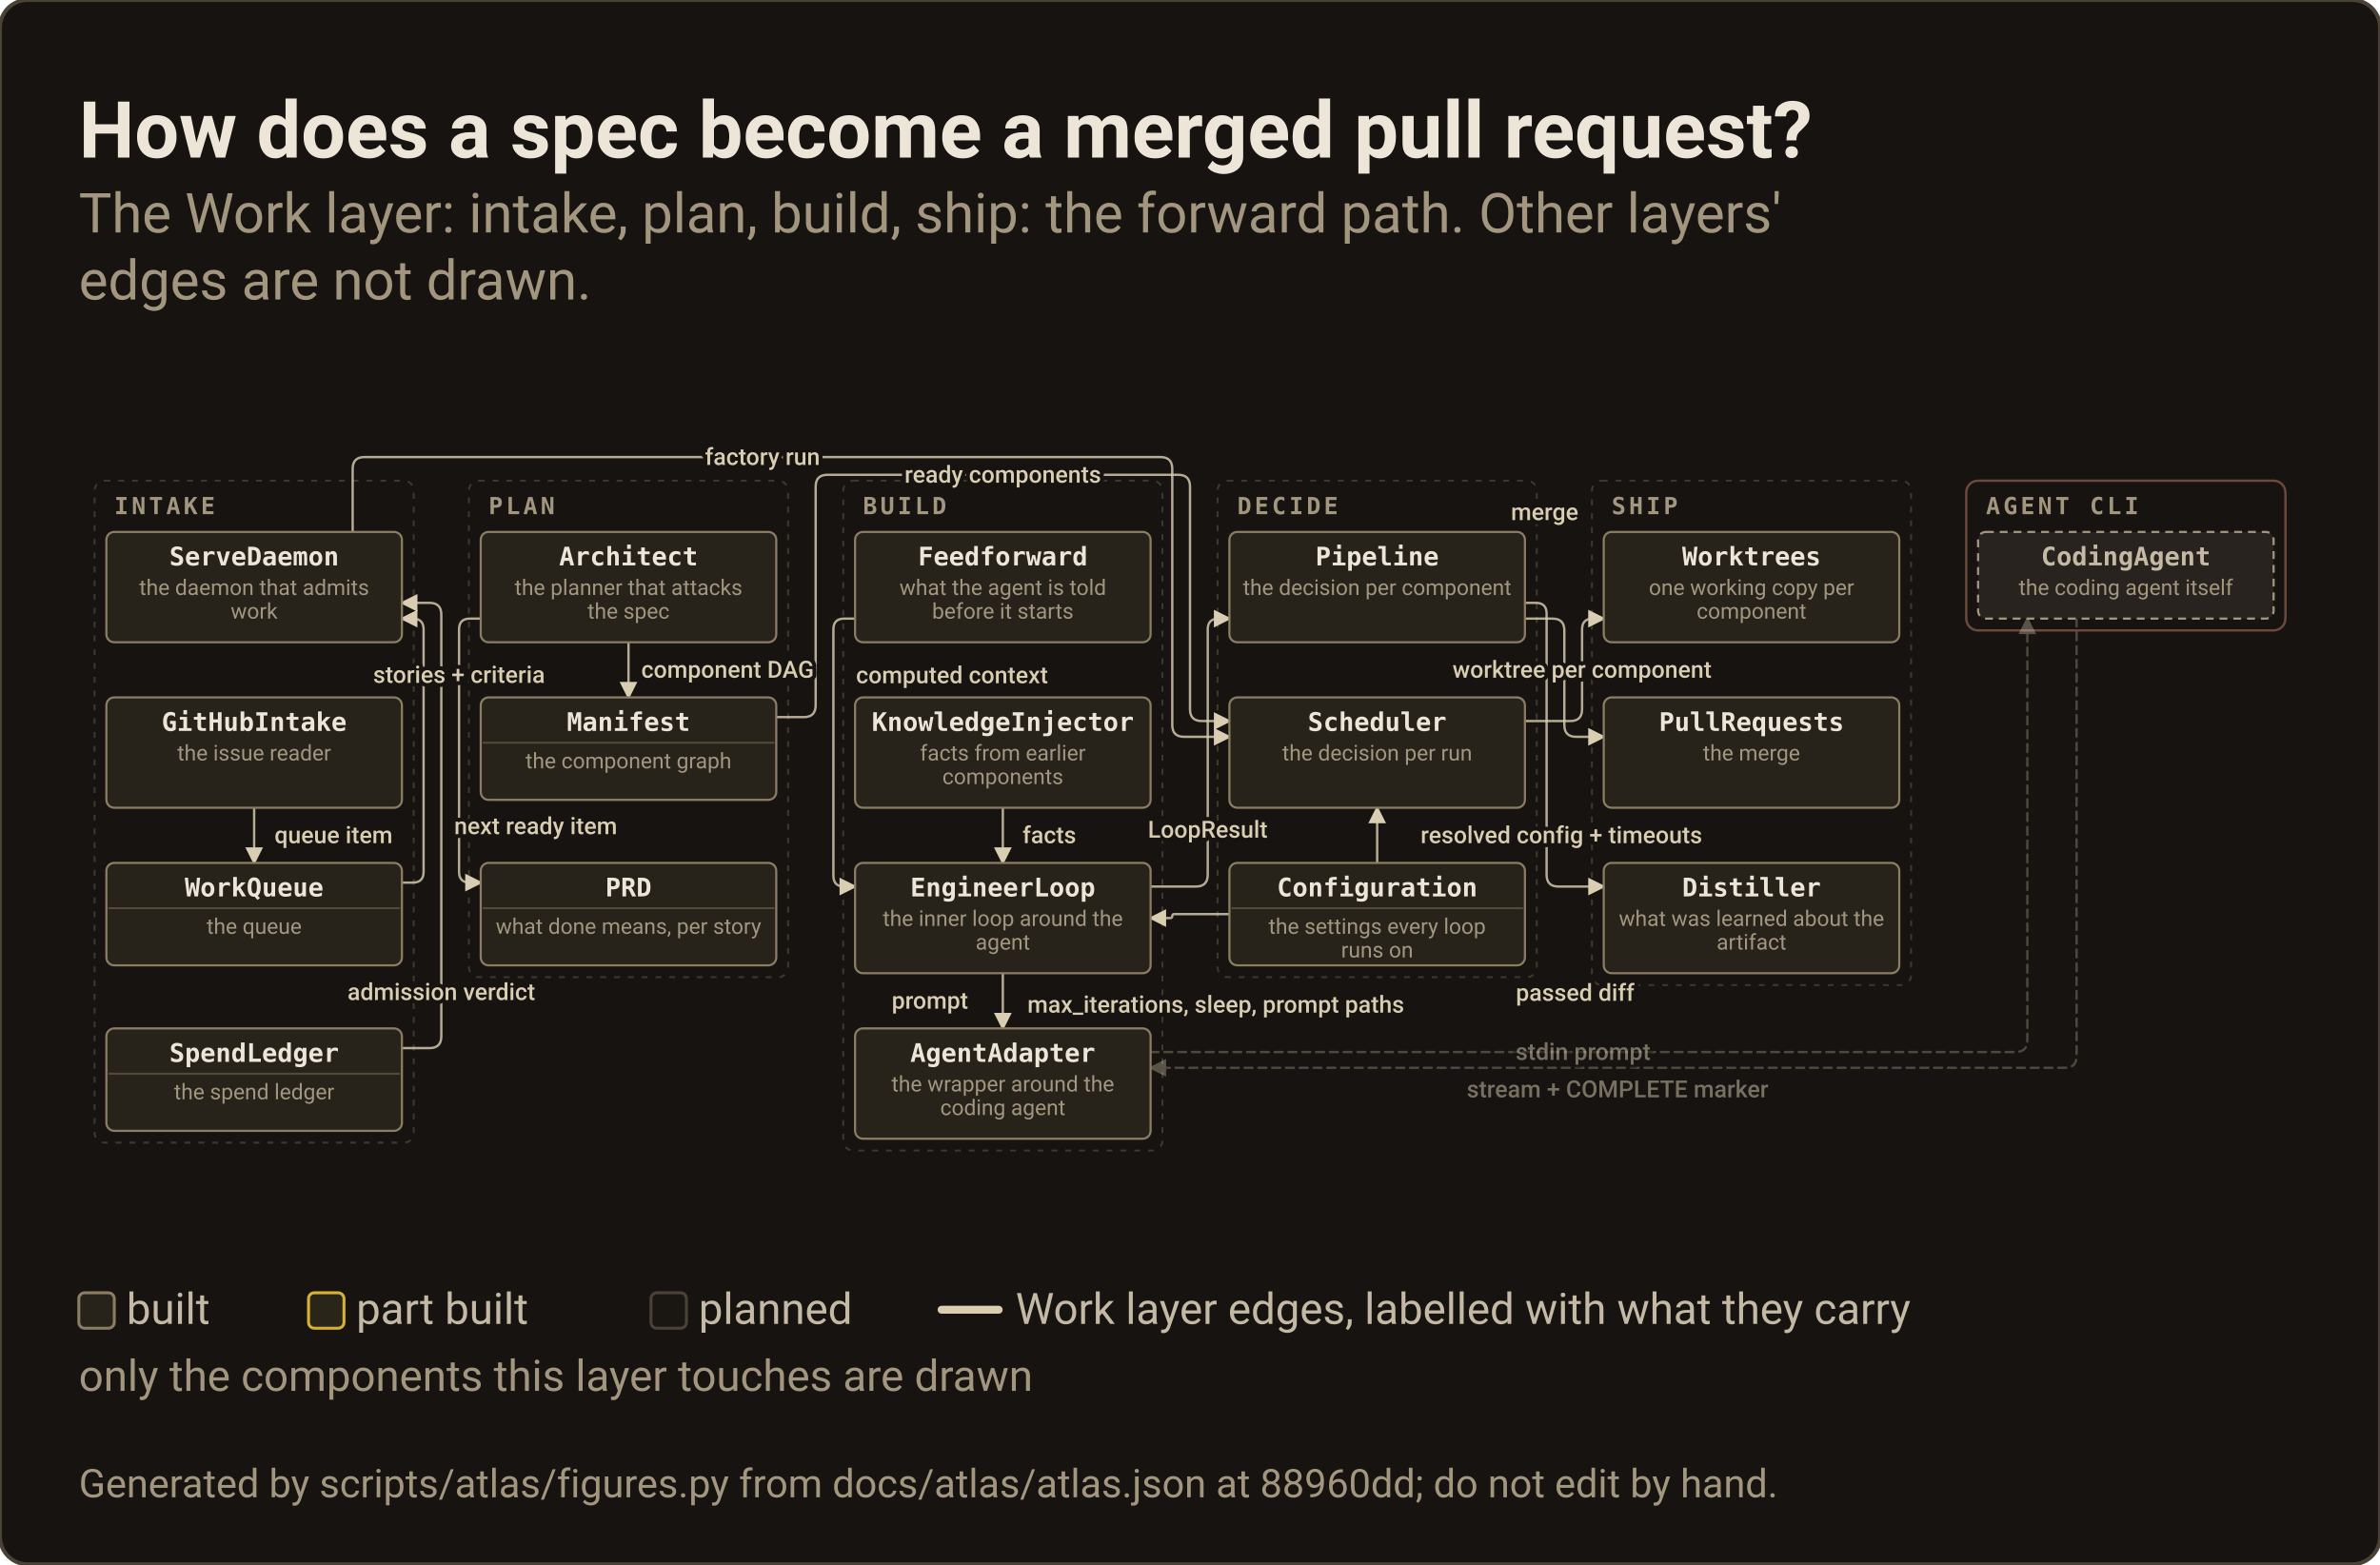
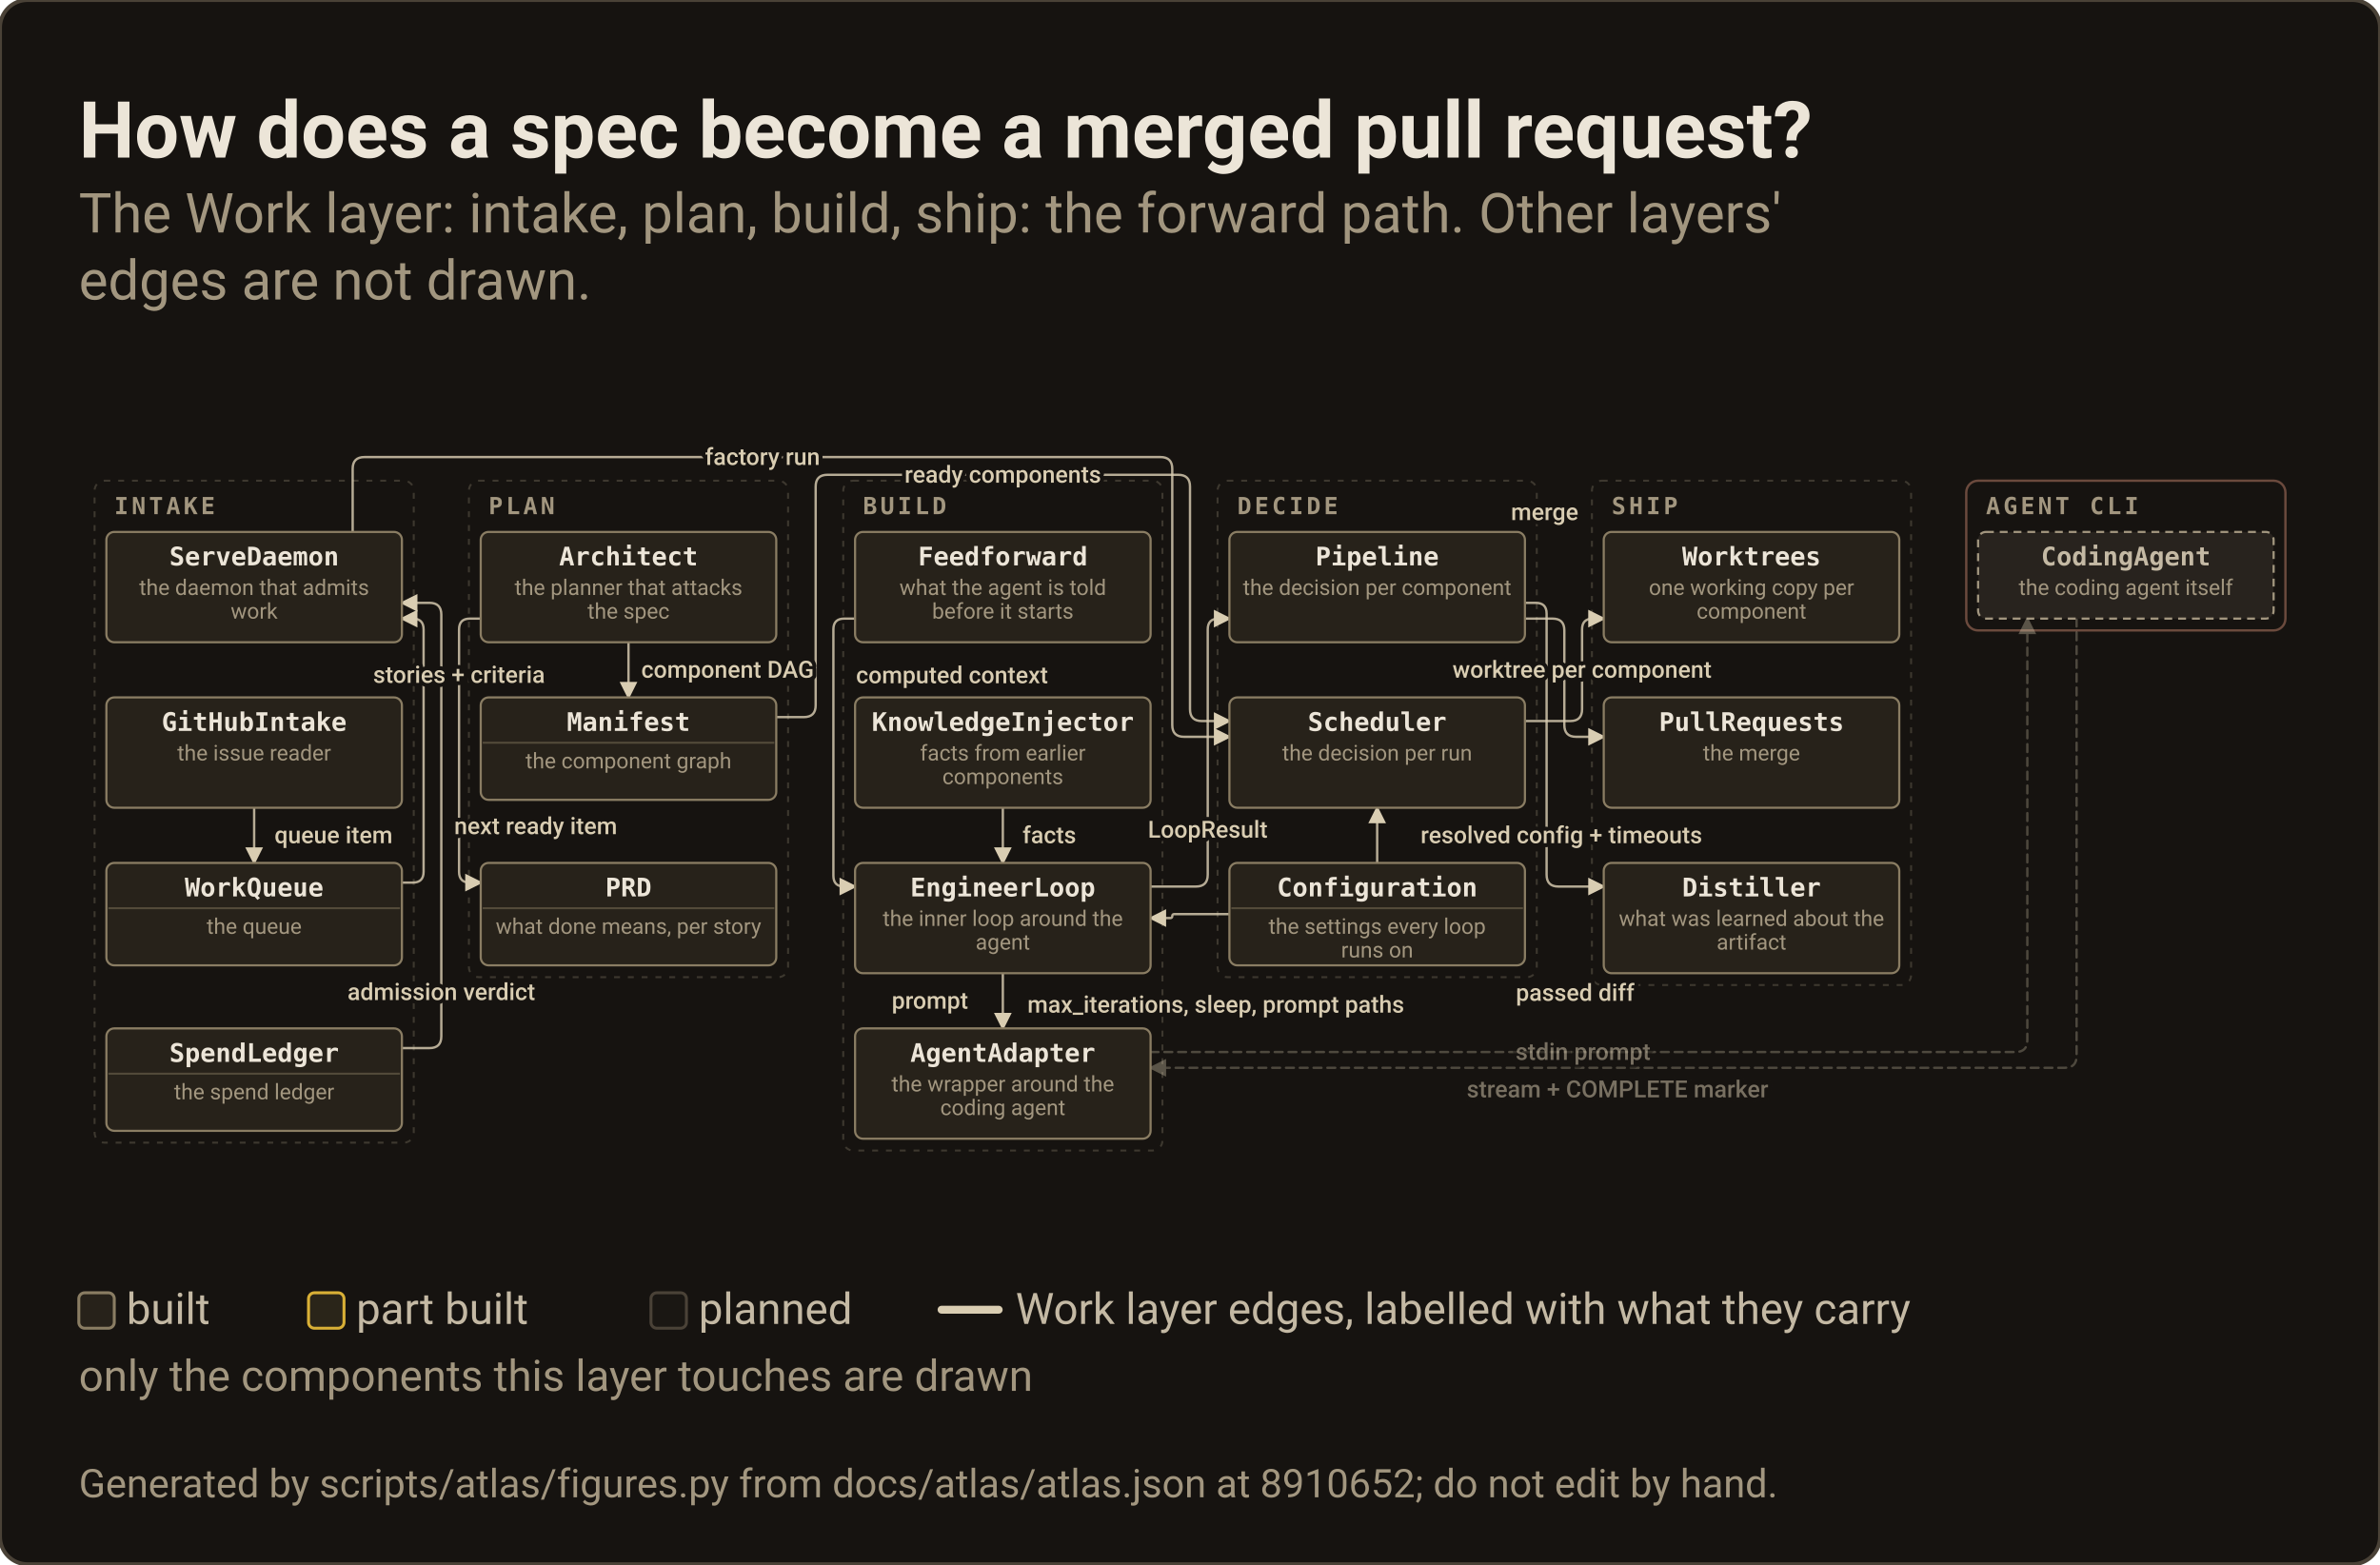
<svg xmlns="http://www.w3.org/2000/svg" width="1208" height="794" viewBox="0 0 1208 794" role="img" aria-label="Work layer of the kstrl system map">
  <rect x="0" y="0" width="1208" height="794" rx="14" fill="#161310" stroke="#4A4237" stroke-width="2" />
  <text x="40.0" y="80.0" class="c0">How does a spec become a merged pull request?</text>
  <text x="40.0" y="118.0" class="c1">The Work layer: intake, plan, build, ship: the forward path. Other layers'</text>
  <text x="40.0" y="152.0" class="c1">edges are not drawn.</text>
  <svg id="map" x="40.0" y="170.0" width="1128" height="464" viewBox="0 0 1128 464" overflow="visible">
    <defs>
      <marker id="map-m-work" viewBox="0 0 8 8" refX="7" refY="4" markerUnits="userSpaceOnUse" markerWidth="9" markerHeight="9" orient="auto-start-reverse">
        <path d="M0,0 L8,4 L0,8 z" fill="#D9CDB2" />
      </marker>
      <marker id="map-m-measure" viewBox="0 0 8 8" refX="7" refY="4" markerUnits="userSpaceOnUse" markerWidth="9" markerHeight="9" orient="auto-start-reverse">
        <path d="M0,0 L8,4 L0,8 z" fill="#82A7BA" />
      </marker>
      <marker id="map-m-feedback" viewBox="0 0 8 8" refX="7" refY="4" markerUnits="userSpaceOnUse" markerWidth="9" markerHeight="9" orient="auto-start-reverse">
        <path d="M0,0 L8,4 L0,8 z" fill="#E39A86" />
      </marker>
      <marker id="map-m-operator" viewBox="0 0 8 8" refX="7" refY="4" markerUnits="userSpaceOnUse" markerWidth="9" markerHeight="9" orient="auto-start-reverse">
        <path d="M0,0 L8,4 L0,8 z" fill="#DD9BBD" />
      </marker>
      <marker id="map-m-trust" viewBox="0 0 8 8" refX="7" refY="4" markerUnits="userSpaceOnUse" markerWidth="9" markerHeight="9" orient="auto-start-reverse">
        <path d="M0,0 L8,4 L0,8 z" fill="#B48EC9" />
      </marker>
      <marker id="map-m-learn" viewBox="0 0 8 8" refX="7" refY="4" markerUnits="userSpaceOnUse" markerWidth="9" markerHeight="9" orient="auto-start-reverse">
        <path d="M0,0 L8,4 L0,8 z" fill="#86C9A9" />
      </marker>
      <marker id="map-m-record" viewBox="0 0 8 8" refX="7" refY="4" markerUnits="userSpaceOnUse" markerWidth="9" markerHeight="9" orient="auto-start-reverse">
        <path d="M0,0 L8,4 L0,8 z" fill="#B7C27C" />
      </marker>
      <marker id="map-m-change" viewBox="0 0 8 8" refX="7" refY="4" markerUnits="userSpaceOnUse" markerWidth="9" markerHeight="9" orient="auto-start-reverse">
        <path d="M0,0 L8,4 L0,8 z" fill="#E26D5A" />
      </marker>
      <marker id="map-m-reach" viewBox="0 0 8 8" refX="7" refY="4" markerUnits="userSpaceOnUse" markerWidth="9" markerHeight="9" orient="auto-start-reverse">
        <path d="M0,0 L8,4 L0,8 z" fill="#E5A84F" />
      </marker>
    </defs>
    <style>#map .node.quiet{opacity:.42}#map .node.planned{opacity:.5}#map .node.planned.quiet{opacity:.3}#map .node.meas .node__box{stroke:#82A7BA;stroke-width:2.2}#map .node.acts .node__box{stroke:#E5A84F;stroke-width:2.4}#map .node__ring{display:none;fill:none;stroke:#82A7BA;stroke-width:1.6}#map .node.meas .node__ring{display:inline}#map .flow.planned{opacity:.35}#map .flowlbl.planned{opacity:.5}#map .flow.off,#map .flowlbl.off{display:none}#map .flow.hot{opacity:1;stroke-opacity:1;stroke-width:2.6}#map .flowlbl.hot{opacity:1}</style>
    <rect x="8.0" y="74.0" width="162.0" height="336.0" rx="5" fill="none" stroke="#A2967F" stroke-opacity=".28" stroke-width="1" stroke-dasharray="3 4" />
    <text x="18.0" y="91.0" class="t1">INTAKE</text>
    <rect x="198.0" y="74.0" width="162.0" height="252.0" rx="5" fill="none" stroke="#A2967F" stroke-opacity=".28" stroke-width="1" stroke-dasharray="3 4" />
    <text x="208.0" y="91.0" class="t1">PLAN</text>
    <rect x="388.0" y="74.0" width="162.0" height="340.0" rx="5" fill="none" stroke="#A2967F" stroke-opacity=".28" stroke-width="1" stroke-dasharray="3 4" />
    <text x="398.0" y="91.0" class="t1">BUILD</text>
    <rect x="578.0" y="74.0" width="162.0" height="252.0" rx="5" fill="none" stroke="#A2967F" stroke-opacity=".28" stroke-width="1" stroke-dasharray="3 4" />
    <text x="588.0" y="91.0" class="t1">DECIDE</text>
    <rect x="768.0" y="74.0" width="162.0" height="256.0" rx="5" fill="none" stroke="#A2967F" stroke-opacity=".28" stroke-width="1" stroke-dasharray="3 4" />
    <text x="778.0" y="91.0" class="t1">SHIP</text>
    <rect x="958.0" y="74.0" width="162.0" height="76.0" rx="6" fill="none" stroke="#6B4A3D" stroke-width="1.2" />
    <text x="968.0" y="91.0" class="t1">AGENT CLI</text>
    <g data-layer="flow">
      <path id="map-f1" class="flow intake" data-edge="1" data-from="GitHubIntake" data-to="WorkQueue" data-art="queue item" data-kind="intake" data-layer="work" d="M 89.0 240.0 L 89.0 268.0" fill="none" stroke="#D9CDB2" stroke-opacity="0.82" stroke-width="1.2" stroke-linecap="round" marker-end="url(#map-m-work)" />
      <path id="map-f2" class="flow intake" data-edge="2" data-from="WorkQueue" data-to="ServeDaemon" data-art="next ready item" data-kind="intake" data-layer="work" d="M 164.0 278.0 L 169.5 278.0 Q 175.0 278.0 175.0 272.5 L 175.0 149.5 Q 175.0 144.0 169.5 144.0 L 164.0 144.0" fill="none" stroke="#D9CDB2" stroke-opacity="0.82" stroke-width="1.2" stroke-linecap="round" marker-end="url(#map-m-work)" />
      <path id="map-f3" class="flow intake" data-edge="3" data-from="SpendLedger" data-to="ServeDaemon" data-art="admission verdict" data-kind="intake" data-layer="work" d="M 164.0 362.0 L 178.0 362.0 Q 184.0 362.0 184.0 356.0 L 184.0 142.0 Q 184.0 136.0 178.0 136.0 L 164.0 136.0" fill="none" stroke="#D9CDB2" stroke-opacity="0.82" stroke-width="1.2" stroke-linecap="round" marker-end="url(#map-m-work)" />
      <path id="map-f5" class="flow intake" data-edge="5" data-from="ServeDaemon" data-to="Scheduler" data-art="factory run" data-kind="intake" data-layer="work" d="M 139.0 100.0 L 139.0 68.0 Q 139.0 62.0 145.0 62.0 L 549.0 62.0 Q 555.0 62.0 555.0 68.0 L 555.0 198.0 Q 555.0 204.0 561.0 204.0 L 584.0 204.0" fill="none" stroke="#D9CDB2" stroke-opacity="0.82" stroke-width="1.2" stroke-linecap="round" marker-end="url(#map-m-work)" />
      <path id="map-f7" class="flow plan" data-edge="7" data-from="Architect" data-to="Manifest" data-art="component DAG" data-kind="plan" data-layer="work" d="M 279.0 156.0 L 279.0 184.0" fill="none" stroke="#D9CDB2" stroke-opacity="0.82" stroke-width="1.2" stroke-linecap="round" marker-end="url(#map-m-work)" />
      <path id="map-f8" class="flow plan" data-edge="8" data-from="Architect" data-to="PRD" data-art="stories + criteria" data-kind="plan" data-layer="work" d="M 204.0 144.0 L 198.5 144.0 Q 193.0 144.0 193.0 149.5 L 193.0 272.5 Q 193.0 278.0 198.5 278.0 L 204.0 278.0" fill="none" stroke="#D9CDB2" stroke-opacity="0.82" stroke-width="1.2" stroke-linecap="round" marker-end="url(#map-m-work)" />
      <path id="map-f9" class="flow decide" data-edge="9" data-from="Configuration" data-to="Scheduler" data-art="resolved config + timeouts" data-kind="decide" data-layer="work" d="M 659.0 268.0 L 659.0 240.0" fill="none" stroke="#D9CDB2" stroke-opacity="0.82" stroke-width="1.2" stroke-linecap="round" marker-end="url(#map-m-work)" />
      <path id="map-f10" class="flow decide" data-edge="10" data-from="Manifest" data-to="Scheduler" data-art="ready components" data-kind="decide" data-layer="work" d="M 354.0 194.0 L 368.0 194.0 Q 374.0 194.0 374.0 188.0 L 374.0 77.0 Q 374.0 71.0 380.0 71.0 L 558.0 71.0 Q 564.0 71.0 564.0 77.0 L 564.0 190.0 Q 564.0 196.0 570.0 196.0 L 584.0 196.0" fill="none" stroke="#D9CDB2" stroke-opacity="0.82" stroke-width="1.2" stroke-linecap="round" marker-end="url(#map-m-work)" />
      <path id="map-f11" class="flow ship" data-edge="11" data-from="Scheduler" data-to="Worktrees" data-art="worktree per component" data-kind="ship" data-layer="work" d="M 734.0 196.0 L 757.0 196.0 Q 763.0 196.0 763.0 190.0 L 763.0 149.5 Q 763.0 144.0 768.5 144.0 L 774.0 144.0" fill="none" stroke="#D9CDB2" stroke-opacity="0.82" stroke-width="1.2" stroke-linecap="round" marker-end="url(#map-m-work)" />
      <path id="map-f12" class="flow build" data-edge="12" data-from="Configuration" data-to="EngineerLoop" data-art="max_iterations, sleep, prompt paths" data-kind="build" data-layer="work" d="M 584.0 294.0 L 556.0 294.0 Q 555.0 294.0 555.0 295.0 L 555.0 295.0 Q 555.0 296.0 554.0 296.0 L 544.0 296.0" fill="none" stroke="#D9CDB2" stroke-opacity="0.82" stroke-width="1.2" stroke-linecap="round" marker-end="url(#map-m-work)" />
      <path id="map-f13" class="flow build" data-edge="13" data-from="Feedforward" data-to="EngineerLoop" data-art="computed context" data-kind="build" data-layer="work" d="M 394.0 144.0 L 388.5 144.0 Q 383.0 144.0 383.0 149.5 L 383.0 274.5 Q 383.0 280.0 388.5 280.0 L 394.0 280.0" fill="none" stroke="#D9CDB2" stroke-opacity="0.82" stroke-width="1.2" stroke-linecap="round" marker-end="url(#map-m-work)" />
      <path id="map-f14" class="flow build" data-edge="14" data-from="KnowledgeInjector" data-to="EngineerLoop" data-art="facts" data-kind="build" data-layer="work" d="M 469.0 240.0 L 469.0 268.0" fill="none" stroke="#D9CDB2" stroke-opacity="0.82" stroke-width="1.2" stroke-linecap="round" marker-end="url(#map-m-work)" />
      <path id="map-f16" class="flow build" data-edge="16" data-from="EngineerLoop" data-to="AgentAdapter" data-art="prompt" data-kind="build" data-layer="work" d="M 469.0 324.0 L 469.0 352.0" fill="none" stroke="#D9CDB2" stroke-opacity="0.82" stroke-width="1.2" stroke-linecap="round" marker-end="url(#map-m-work)" />
      <path id="map-f17" class="flow build planned" data-edge="17" data-from="AgentAdapter" data-to="CodingAgent" data-art="stdin prompt" data-kind="build" data-layer="work" d="M 544.0 364.0 L 983.0 364.0 Q 989.0 364.0 989.0 358.0 L 989.0 144.0" fill="none" stroke="#D9CDB2" stroke-opacity="0.82" stroke-width="1.2" stroke-dasharray="4 3" stroke-linecap="round" marker-end="url(#map-m-work)" />
      <path id="map-f18" class="flow build planned" data-edge="18" data-from="CodingAgent" data-to="AgentAdapter" data-art="stream + COMPLETE marker" data-kind="build" data-layer="work" d="M 1014.0 144.0 L 1014.0 366.0 Q 1014.0 372.0 1008.0 372.0 L 544.0 372.0" fill="none" stroke="#D9CDB2" stroke-opacity="0.82" stroke-width="1.2" stroke-dasharray="4 3" stroke-linecap="round" marker-end="url(#map-m-work)" />
      <path id="map-f23" class="flow decide" data-edge="23" data-from="EngineerLoop" data-to="Pipeline" data-art="LoopResult" data-kind="decide" data-layer="work" d="M 544.0 280.0 L 567.0 280.0 Q 573.0 280.0 573.0 274.0 L 573.0 149.5 Q 573.0 144.0 578.5 144.0 L 584.0 144.0" fill="none" stroke="#D9CDB2" stroke-opacity="0.82" stroke-width="1.2" stroke-linecap="round" marker-end="url(#map-m-work)" />
      <path id="map-f37" class="flow ship" data-edge="37" data-from="Pipeline" data-to="Distiller" data-art="passed diff" data-kind="ship" data-layer="work" d="M 734.0 136.0 L 739.5 136.0 Q 745.0 136.0 745.0 141.5 L 745.0 274.0 Q 745.0 280.0 751.0 280.0 L 774.0 280.0" fill="none" stroke="#D9CDB2" stroke-opacity="0.82" stroke-width="1.2" stroke-linecap="round" marker-end="url(#map-m-work)" />
      <path id="map-f39" class="flow ship" data-edge="39" data-from="Pipeline" data-to="PullRequests" data-art="merge" data-kind="ship" data-layer="work" d="M 734.0 144.0 L 748.0 144.0 Q 754.0 144.0 754.0 150.0 L 754.0 198.0 Q 754.0 204.0 760.0 204.0 L 774.0 204.0" fill="none" stroke="#D9CDB2" stroke-opacity="0.82" stroke-width="1.2" stroke-linecap="round" marker-end="url(#map-m-work)" />
    </g>
    <g class="node built" data-id="ServeDaemon" data-kind="component" data-state="built" data-region="intake" role="button" tabindex="0" aria-label="ServeDaemon, the daemon that admits work, built">
      <rect class="node__box" x="14.0" y="100.0" width="150.0" height="56.0" rx="4.0" fill="#27221A" stroke="#8A7D63" stroke-width="1.1" />
      <rect class="node__ring" x="17.0" y="103.0" width="144.0" height="50.0" rx="3.0" />
      <text x="89.0" y="117.0" class="t2">ServeDaemon</text>
      <g data-layer="job">
        <text x="89.0" y="132.0" class="t3">the daemon that admits</text>
        <text x="89.0" y="144.0" class="t3">work</text>
      </g>
    </g>
    <g class="node built" data-id="GitHubIntake" data-kind="component" data-state="built" data-region="intake" role="button" tabindex="0" aria-label="GitHubIntake, the issue reader, built">
      <rect class="node__box" x="14.0" y="184.0" width="150.0" height="56.0" rx="4.0" fill="#27221A" stroke="#8A7D63" stroke-width="1.1" />
      <rect class="node__ring" x="17.0" y="187.0" width="144.0" height="50.0" rx="3.0" />
      <text x="89.0" y="201.0" class="t2">GitHubIntake</text>
      <g data-layer="job">
        <text x="89.0" y="216.0" class="t3">the issue reader</text>
      </g>
    </g>
    <g class="node built" data-id="WorkQueue" data-kind="store" data-state="built" data-region="intake" role="button" tabindex="0" aria-label="WorkQueue, the queue, built">
      <rect class="node__box" x="14.0" y="268.0" width="150.0" height="52.0" rx="4.0" fill="#27221A" stroke="#8A7D63" stroke-width="1.1" />
      <rect class="node__ring" x="17.0" y="271.0" width="144.0" height="46.0" rx="3.0" />
      <text x="89.0" y="285.0" class="t2">WorkQueue</text>
      <line x1="15.0" y1="291.0" x2="163.0" y2="291.0" stroke="#8A7D63" stroke-opacity=".45" stroke-width="1" />
      <g data-layer="job">
        <text x="89.0" y="304.0" class="t3">the queue</text>
      </g>
    </g>
    <g class="node built" data-id="SpendLedger" data-kind="store" data-state="built" data-region="intake" role="button" tabindex="0" aria-label="SpendLedger, the spend ledger, built">
      <rect class="node__box" x="14.0" y="352.0" width="150.0" height="52.0" rx="4.0" fill="#27221A" stroke="#8A7D63" stroke-width="1.1" />
      <rect class="node__ring" x="17.0" y="355.0" width="144.0" height="46.0" rx="3.0" />
      <text x="89.0" y="369.0" class="t2">SpendLedger</text>
      <line x1="15.0" y1="375.0" x2="163.0" y2="375.0" stroke="#8A7D63" stroke-opacity=".45" stroke-width="1" />
      <g data-layer="job">
        <text x="89.0" y="388.0" class="t3">the spend ledger</text>
      </g>
    </g>
    <g class="node built" data-id="Architect" data-kind="component" data-state="built" data-region="plan" role="button" tabindex="0" aria-label="Architect, the planner that attacks the spec, built">
      <rect class="node__box" x="204.0" y="100.0" width="150.0" height="56.0" rx="4.0" fill="#27221A" stroke="#8A7D63" stroke-width="1.1" />
      <rect class="node__ring" x="207.0" y="103.0" width="144.0" height="50.0" rx="3.0" />
      <text x="279.0" y="117.0" class="t2">Architect</text>
      <g data-layer="job">
        <text x="279.0" y="132.0" class="t3">the planner that attacks</text>
        <text x="279.0" y="144.0" class="t3">the spec</text>
      </g>
    </g>
    <g class="node built" data-id="Manifest" data-kind="store" data-state="built" data-region="plan" role="button" tabindex="0" aria-label="Manifest, the component graph, built">
      <rect class="node__box" x="204.0" y="184.0" width="150.0" height="52.0" rx="4.0" fill="#27221A" stroke="#8A7D63" stroke-width="1.1" />
      <rect class="node__ring" x="207.0" y="187.0" width="144.0" height="46.0" rx="3.0" />
      <text x="279.0" y="201.0" class="t2">Manifest</text>
      <line x1="205.0" y1="207.0" x2="353.0" y2="207.0" stroke="#8A7D63" stroke-opacity=".45" stroke-width="1" />
      <g data-layer="job">
        <text x="279.0" y="220.0" class="t3">the component graph</text>
      </g>
    </g>
    <g class="node built" data-id="PRD" data-kind="store" data-state="built" data-region="plan" role="button" tabindex="0" aria-label="PRD, what done means, per story, built">
      <rect class="node__box" x="204.0" y="268.0" width="150.0" height="52.0" rx="4.0" fill="#27221A" stroke="#8A7D63" stroke-width="1.1" />
      <rect class="node__ring" x="207.0" y="271.0" width="144.0" height="46.0" rx="3.0" />
      <text x="279.0" y="285.0" class="t2">PRD</text>
      <line x1="205.0" y1="291.0" x2="353.0" y2="291.0" stroke="#8A7D63" stroke-opacity=".45" stroke-width="1" />
      <g data-layer="job">
        <text x="279.0" y="304.0" class="t3">what done means, per story</text>
      </g>
    </g>
    <g class="node built" data-id="Feedforward" data-kind="component" data-state="built" data-region="build" role="button" tabindex="0" aria-label="Feedforward, what the agent is told before it starts, built">
      <rect class="node__box" x="394.0" y="100.0" width="150.0" height="56.0" rx="4.0" fill="#27221A" stroke="#8A7D63" stroke-width="1.1" />
      <rect class="node__ring" x="397.0" y="103.0" width="144.0" height="50.0" rx="3.0" />
      <text x="469.0" y="117.0" class="t2">Feedforward</text>
      <g data-layer="job">
        <text x="469.0" y="132.0" class="t3">what the agent is told</text>
        <text x="469.0" y="144.0" class="t3">before it starts</text>
      </g>
    </g>
    <g class="node built" data-id="KnowledgeInjector" data-kind="component" data-state="built" data-region="build" role="button" tabindex="0" aria-label="KnowledgeInjector, facts from earlier components, built">
      <rect class="node__box" x="394.0" y="184.0" width="150.0" height="56.0" rx="4.0" fill="#27221A" stroke="#8A7D63" stroke-width="1.1" />
      <rect class="node__ring" x="397.0" y="187.0" width="144.0" height="50.0" rx="3.0" />
      <text x="469.0" y="201.0" class="t2">KnowledgeInjector</text>
      <g data-layer="job">
        <text x="469.0" y="216.0" class="t3">facts from earlier</text>
        <text x="469.0" y="228.0" class="t3">components</text>
      </g>
    </g>
    <g class="node built" data-id="EngineerLoop" data-kind="component" data-state="built" data-region="build" role="button" tabindex="0" aria-label="EngineerLoop, the inner loop around the agent, built">
      <rect class="node__box" x="394.0" y="268.0" width="150.0" height="56.0" rx="4.0" fill="#27221A" stroke="#8A7D63" stroke-width="1.1" />
      <rect class="node__ring" x="397.0" y="271.0" width="144.0" height="50.0" rx="3.0" />
      <text x="469.0" y="285.0" class="t2">EngineerLoop</text>
      <g data-layer="job">
        <text x="469.0" y="300.0" class="t3">the inner loop around the</text>
        <text x="469.0" y="312.0" class="t3">agent</text>
      </g>
    </g>
    <g class="node built" data-id="AgentAdapter" data-kind="component" data-state="built" data-region="build" role="button" tabindex="0" aria-label="AgentAdapter, the wrapper around the coding agent, built">
      <rect class="node__box" x="394.0" y="352.0" width="150.0" height="56.0" rx="4.0" fill="#27221A" stroke="#8A7D63" stroke-width="1.1" />
      <rect class="node__ring" x="397.0" y="355.0" width="144.0" height="50.0" rx="3.0" />
      <text x="469.0" y="369.0" class="t2">AgentAdapter</text>
      <g data-layer="job">
        <text x="469.0" y="384.0" class="t3">the wrapper around the</text>
        <text x="469.0" y="396.0" class="t3">coding agent</text>
      </g>
    </g>
    <g class="node built" data-id="Pipeline" data-kind="component" data-state="built" data-region="decide" role="button" tabindex="0" aria-label="Pipeline, the decision per component, built">
      <rect class="node__box" x="584.0" y="100.0" width="150.0" height="56.0" rx="4.0" fill="#27221A" stroke="#8A7D63" stroke-width="1.1" />
      <rect class="node__ring" x="587.0" y="103.0" width="144.0" height="50.0" rx="3.0" />
      <text x="659.0" y="117.0" class="t2">Pipeline</text>
      <g data-layer="job">
        <text x="659.0" y="132.0" class="t3">the decision per component</text>
      </g>
    </g>
    <g class="node built" data-id="Scheduler" data-kind="component" data-state="built" data-region="decide" role="button" tabindex="0" aria-label="Scheduler, the decision per run, built">
      <rect class="node__box" x="584.0" y="184.0" width="150.0" height="56.0" rx="4.0" fill="#27221A" stroke="#8A7D63" stroke-width="1.1" />
      <rect class="node__ring" x="587.0" y="187.0" width="144.0" height="50.0" rx="3.0" />
      <text x="659.0" y="201.0" class="t2">Scheduler</text>
      <g data-layer="job">
        <text x="659.0" y="216.0" class="t3">the decision per run</text>
      </g>
    </g>
    <g class="node built" data-id="Configuration" data-kind="store" data-state="built" data-region="decide" role="button" tabindex="0" aria-label="Configuration, the settings every loop runs on, built">
      <rect class="node__box" x="584.0" y="268.0" width="150.0" height="52.0" rx="4.0" fill="#27221A" stroke="#8A7D63" stroke-width="1.1" />
      <rect class="node__ring" x="587.0" y="271.0" width="144.0" height="46.0" rx="3.0" />
      <text x="659.0" y="285.0" class="t2">Configuration</text>
      <line x1="585.0" y1="291.0" x2="733.0" y2="291.0" stroke="#8A7D63" stroke-opacity=".45" stroke-width="1" />
      <g data-layer="job">
        <text x="659.0" y="304.0" class="t3">the settings every loop</text>
        <text x="659.0" y="316.0" class="t3">runs on</text>
      </g>
    </g>
    <g class="node built" data-id="Worktrees" data-kind="component" data-state="built" data-region="ship" role="button" tabindex="0" aria-label="Worktrees, one working copy per component, built">
      <rect class="node__box" x="774.0" y="100.0" width="150.0" height="56.0" rx="4.0" fill="#27221A" stroke="#8A7D63" stroke-width="1.1" />
      <rect class="node__ring" x="777.0" y="103.0" width="144.0" height="50.0" rx="3.0" />
      <text x="849.0" y="117.0" class="t2">Worktrees</text>
      <g data-layer="job">
        <text x="849.0" y="132.0" class="t3">one working copy per</text>
        <text x="849.0" y="144.0" class="t3">component</text>
      </g>
    </g>
    <g class="node built" data-id="PullRequests" data-kind="component" data-state="built" data-region="ship" role="button" tabindex="0" aria-label="PullRequests, the merge, built">
      <rect class="node__box" x="774.0" y="184.0" width="150.0" height="56.0" rx="4.0" fill="#27221A" stroke="#8A7D63" stroke-width="1.1" />
      <rect class="node__ring" x="777.0" y="187.0" width="144.0" height="50.0" rx="3.0" />
      <text x="849.0" y="201.0" class="t2">PullRequests</text>
      <g data-layer="job">
        <text x="849.0" y="216.0" class="t3">the merge</text>
      </g>
    </g>
    <g class="node built" data-id="Distiller" data-kind="component" data-state="built" data-region="ship" role="button" tabindex="0" aria-label="Distiller, what was learned about the artifact, built">
      <rect class="node__box" x="774.0" y="268.0" width="150.0" height="56.0" rx="4.0" fill="#27221A" stroke="#8A7D63" stroke-width="1.1" />
      <rect class="node__ring" x="777.0" y="271.0" width="144.0" height="50.0" rx="3.0" />
      <text x="849.0" y="285.0" class="t2">Distiller</text>
      <g data-layer="job">
        <text x="849.0" y="300.0" class="t3">what was learned about the</text>
        <text x="849.0" y="312.0" class="t3">artifact</text>
      </g>
    </g>
    <g class="node actor" data-id="CodingAgent" data-kind="actor" data-state="planned" data-region="agent_cli" role="button" tabindex="0" aria-label="CodingAgent, the coding agent itself, outside">
      <rect class="node__box" x="964.0" y="100.0" width="150.0" height="44.0" rx="4.0" fill="#28231E" stroke="#A2967F" stroke-width="1.1" stroke-dasharray="4 3" />
      <rect class="node__ring" x="967.0" y="103.0" width="144.0" height="38.0" rx="3.0" />
      <text x="1039.0" y="117.0" class="t4">CodingAgent</text>
      <g data-layer="job">
        <text x="1039.0" y="132.0" class="t3">the coding agent itself</text>
      </g>
    </g>
    <g data-layer="flow">
      <g class="flowlbl intake" data-edge="1" data-from="GitHubIntake" data-to="WorkQueue" data-layer="work">
        <text x="129.3" y="258.0" class="t0">queue item</text>
      </g>
      <g class="flowlbl intake" data-edge="2" data-from="WorkQueue" data-to="ServeDaemon" data-layer="work">
        <text x="231.9" y="253.4" class="t0">next ready item</text>
      </g>
      <g class="flowlbl intake" data-edge="3" data-from="SpendLedger" data-to="ServeDaemon" data-layer="work">
        <text x="184.0" y="337.6" class="t0">admission verdict</text>
      </g>
      <g class="flowlbl intake" data-edge="5" data-from="ServeDaemon" data-to="Scheduler" data-layer="work">
        <text x="347.0" y="66.0" class="t0">factory run</text>
      </g>
      <g class="flowlbl plan" data-edge="7" data-from="Architect" data-to="Manifest" data-layer="work">
        <text x="329.3" y="174.0" class="t0">component DAG</text>
      </g>
      <g class="flowlbl plan" data-edge="8" data-from="Architect" data-to="PRD" data-layer="work">
        <text x="193.0" y="176.6" class="t0">stories + criteria</text>
      </g>
      <g class="flowlbl decide" data-edge="9" data-from="Configuration" data-to="Scheduler" data-layer="work">
        <text x="752.5" y="258.0" class="t0">resolved config + timeouts</text>
      </g>
      <g class="flowlbl decide" data-edge="10" data-from="Manifest" data-to="Scheduler" data-layer="work">
        <text x="469.0" y="75.0" class="t0">ready components</text>
      </g>
      <g class="flowlbl ship" data-edge="11" data-from="Scheduler" data-to="Worktrees" data-layer="work">
        <text x="763.0" y="174.0" class="t0">worktree per component</text>
      </g>
      <g class="flowlbl build" data-edge="12" data-from="Configuration" data-to="EngineerLoop" data-layer="work">
        <text x="577.1" y="344.0" class="t0">max_iterations, sleep, prompt paths</text>
      </g>
      <g class="flowlbl build" data-edge="13" data-from="Feedforward" data-to="EngineerLoop" data-layer="work">
        <text x="443.2" y="176.8" class="t0">computed context</text>
      </g>
      <g class="flowlbl build" data-edge="14" data-from="KnowledgeInjector" data-to="EngineerLoop" data-layer="work">
        <text x="492.6" y="258.0" class="t0">facts</text>
      </g>
      <g class="flowlbl build" data-edge="16" data-from="EngineerLoop" data-to="AgentAdapter" data-layer="work">
        <text x="432.0" y="342.0" class="t0">prompt</text>
      </g>
      <g class="flowlbl build planned" data-edge="17" data-from="AgentAdapter" data-to="CodingAgent" data-layer="work">
        <text x="763.5" y="368.0" class="t0">stdin prompt</text>
      </g>
      <g class="flowlbl build planned" data-edge="18" data-from="CodingAgent" data-to="AgentAdapter" data-layer="work">
        <text x="781.0" y="387.0" class="t0">stream + COMPLETE marker</text>
      </g>
      <g class="flowlbl decide" data-edge="23" data-from="EngineerLoop" data-to="Pipeline" data-layer="work">
        <text x="573.0" y="255.2" class="t0">LoopResult</text>
      </g>
      <g class="flowlbl ship" data-edge="37" data-from="Pipeline" data-to="Distiller" data-layer="work">
        <text x="759.5" y="338.0" class="t0">passed diff</text>
      </g>
      <g class="flowlbl ship" data-edge="39" data-from="Pipeline" data-to="PullRequests" data-layer="work">
        <text x="744.0" y="94.0" class="t0">merge</text>
      </g>
    </g>
    <style>#map .t0{font-family:ui-sans-serif,system-ui,-apple-system,"SF Pro Text","Segoe UI",Roboto,"Helvetica Neue",Arial,sans-serif;font-size:12.0px;font-weight:500;fill:#D9CDB2;text-anchor:middle;paint-order:stroke;stroke:#161310;stroke-width:4;stroke-linejoin:round}#map .t1{font-family:ui-monospace,"SF Mono",SFMono-Regular,"JetBrains Mono",Menlo,Consolas,monospace;font-size:12.0px;font-weight:600;fill:#A2967F;text-anchor:start;letter-spacing:.13em}#map .t2{font-family:ui-monospace,"SF Mono",SFMono-Regular,"JetBrains Mono",Menlo,Consolas,monospace;font-size:13.0px;font-weight:600;fill:#ECE5D8;text-anchor:middle}#map .t3{font-family:ui-sans-serif,system-ui,-apple-system,"SF Pro Text","Segoe UI",Roboto,"Helvetica Neue",Arial,sans-serif;font-size:11.0px;font-weight:400;fill:#A2967F;text-anchor:middle}#map .t4{font-family:ui-monospace,"SF Mono",SFMono-Regular,"JetBrains Mono",Menlo,Consolas,monospace;font-size:13.0px;font-weight:600;fill:#C4B9A4;text-anchor:middle}</style>
  </svg>
  <rect x="40.0" y="656.2" width="18" height="18" rx="3" fill="#27221A" stroke="#8A7D63" stroke-width="1.5" />
  <text x="64.2" y="672.0" class="c2">built</text>
  <rect x="156.6" y="656.2" width="18" height="18" rx="3" fill="#2A2519" stroke="#D9B036" stroke-width="1.5" />
  <text x="180.8" y="672.0" class="c2">part built</text>
  <rect x="330.4" y="656.2" width="18" height="18" rx="3" fill="#1A1713" stroke="#4A4237" stroke-width="1.5" />
  <text x="354.6" y="672.0" class="c2">planned</text>
  <rect x="475.9" y="662.8" width="33" height="4" rx="2" fill="#D9CDB2" />
  <text x="515.5" y="672.0" class="c2">Work layer edges, labelled with what they carry</text>
  <text x="40.0" y="706.0" class="c3">only the components this layer touches are drawn</text>
-   <text x="40.0" y="760.0" class="c4">Generated by scripts/atlas/figures.py from docs/atlas/atlas.json at 88960dd; do not edit by hand.</text>
+   <text x="40.0" y="760.0" class="c4">Generated by scripts/atlas/figures.py from docs/atlas/atlas.json at 8910652; do not edit by hand.</text>
  <style>.c0{font-family:ui-sans-serif,system-ui,-apple-system,"SF Pro Text","Segoe UI",Roboto,"Helvetica Neue",Arial,sans-serif;font-size:40.0px;font-weight:600;fill:#ECE5D8;text-anchor:start}.c1{font-family:ui-sans-serif,system-ui,-apple-system,"SF Pro Text","Segoe UI",Roboto,"Helvetica Neue",Arial,sans-serif;font-size:28.0px;font-weight:400;fill:#A2967F;text-anchor:start}.c2{font-family:ui-sans-serif,system-ui,-apple-system,"SF Pro Text","Segoe UI",Roboto,"Helvetica Neue",Arial,sans-serif;font-size:22.0px;font-weight:400;fill:#C4B9A4;text-anchor:start}.c3{font-family:ui-sans-serif,system-ui,-apple-system,"SF Pro Text","Segoe UI",Roboto,"Helvetica Neue",Arial,sans-serif;font-size:22.0px;font-weight:400;fill:#A2967F;text-anchor:start}.c4{font-family:ui-sans-serif,system-ui,-apple-system,"SF Pro Text","Segoe UI",Roboto,"Helvetica Neue",Arial,sans-serif;font-size:20.0px;font-weight:400;fill:#A2967F;text-anchor:start}</style>
</svg>
